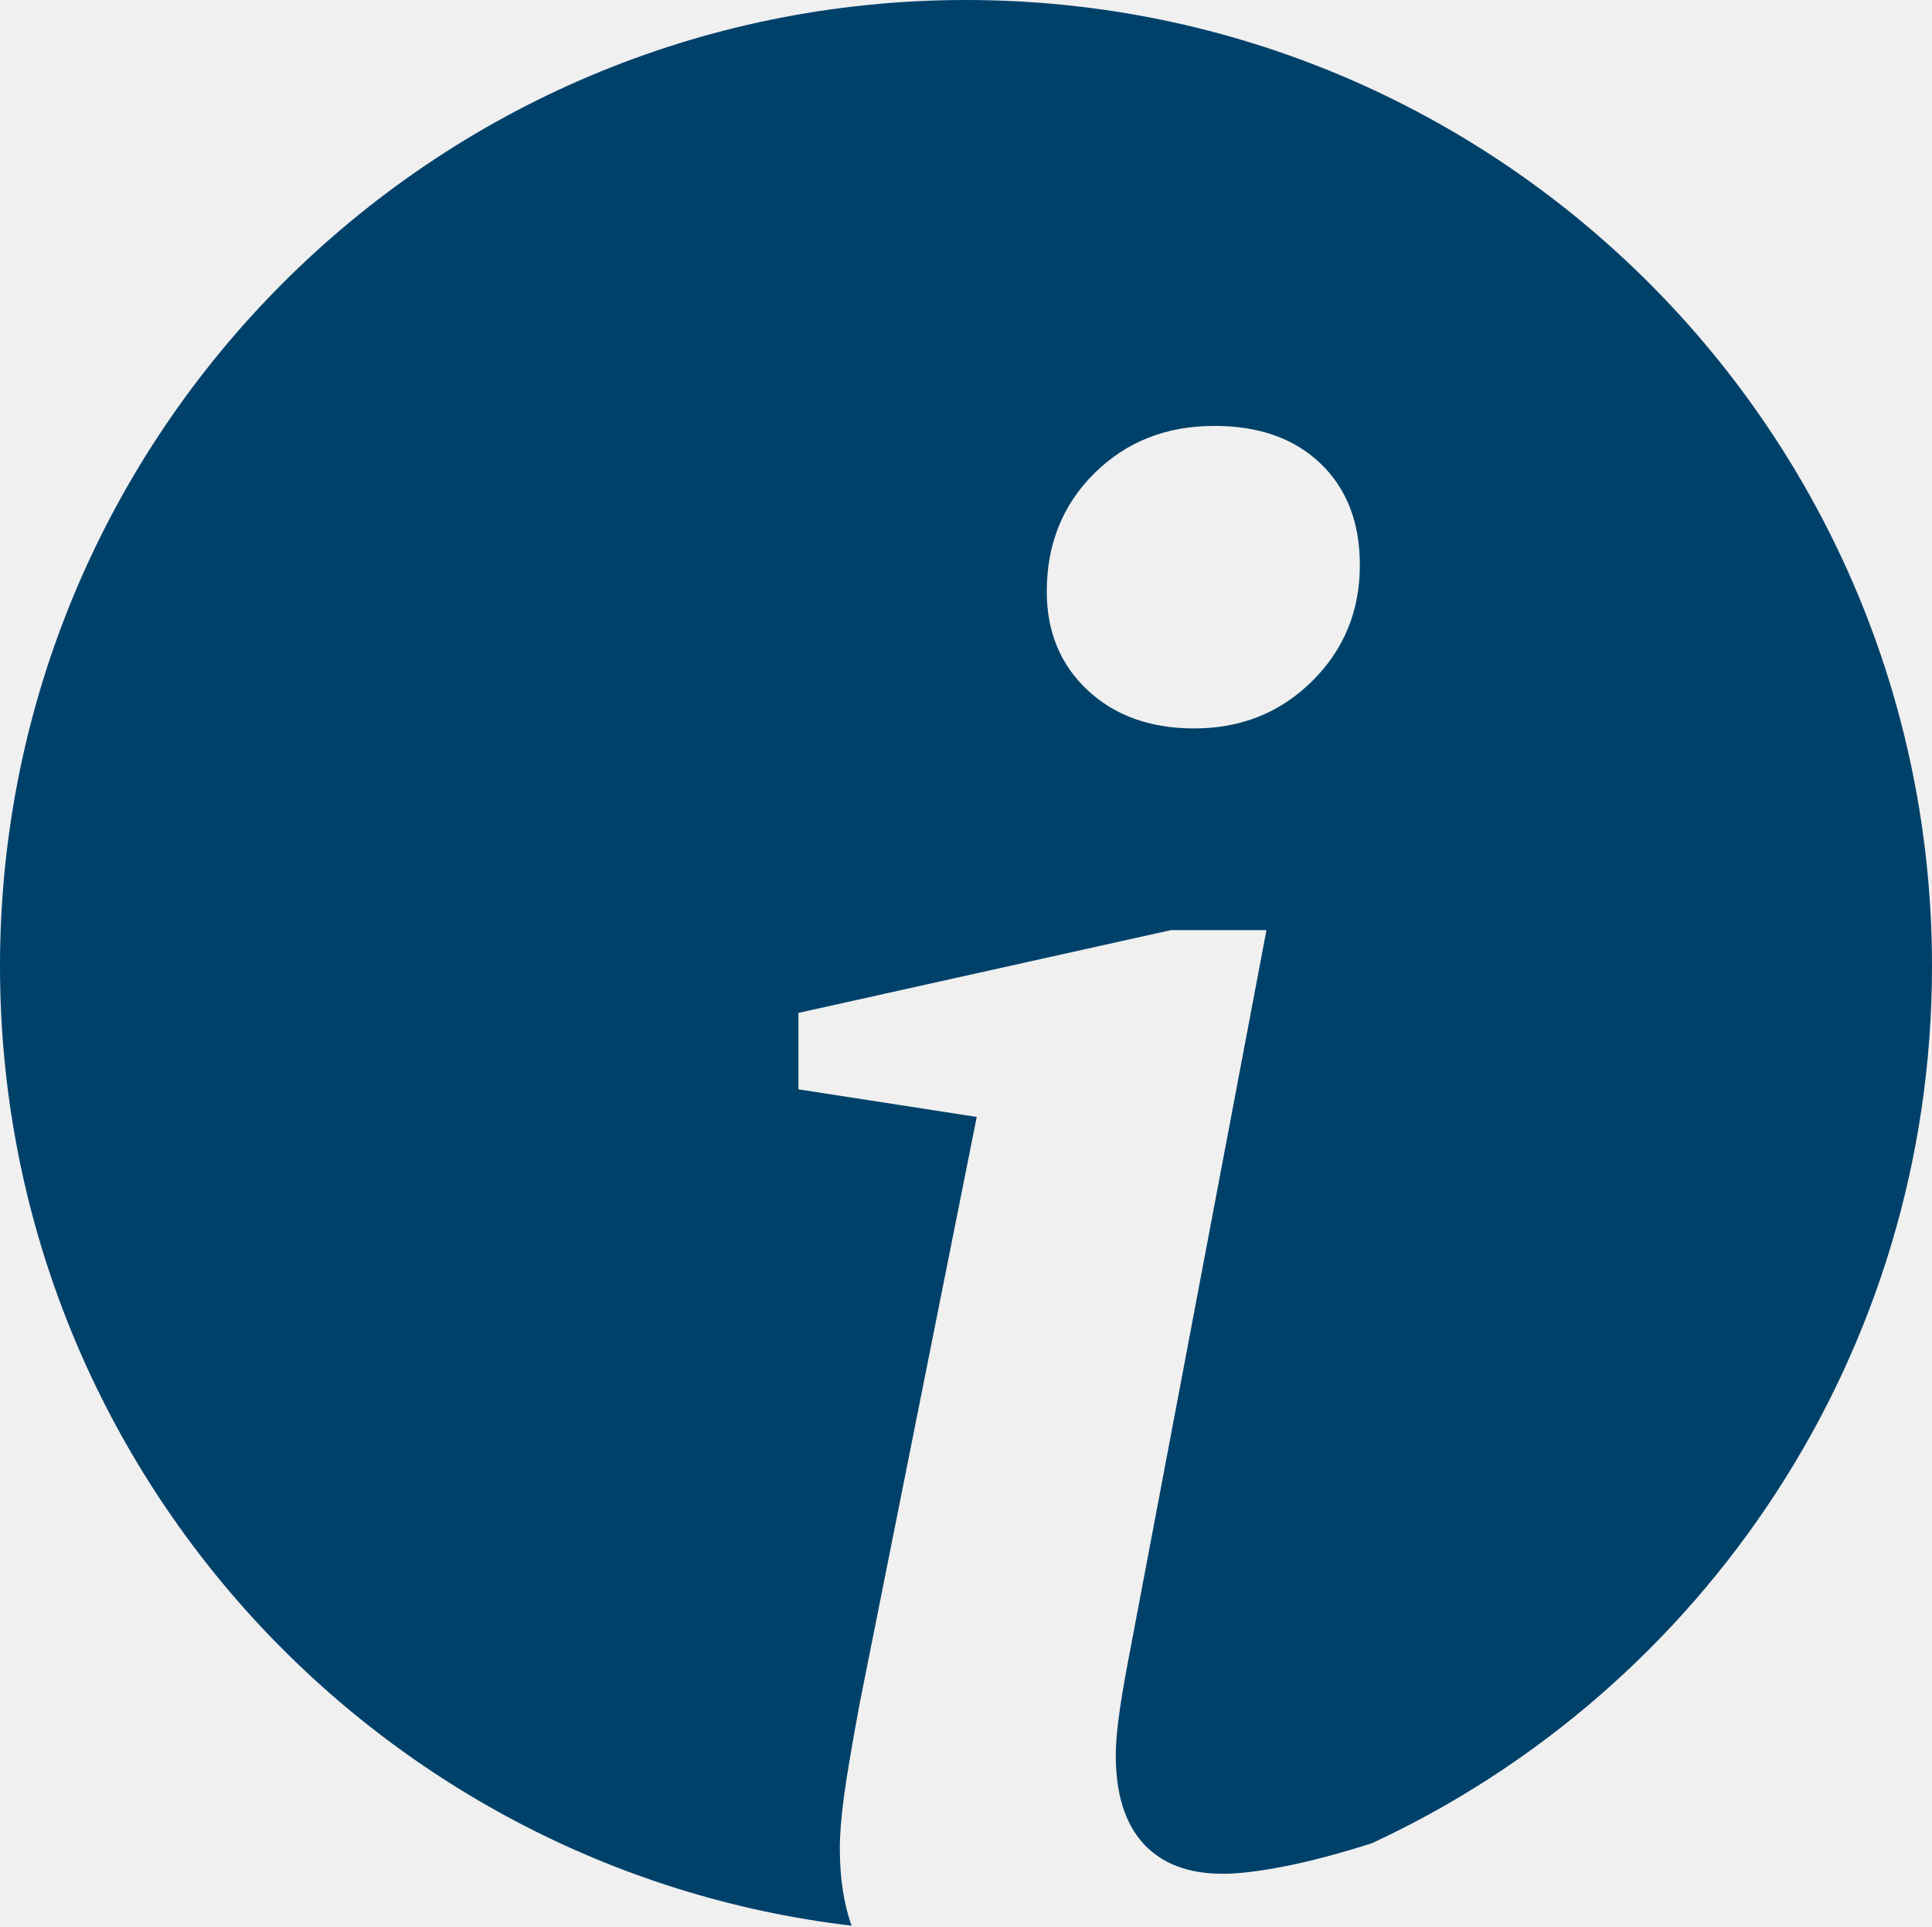
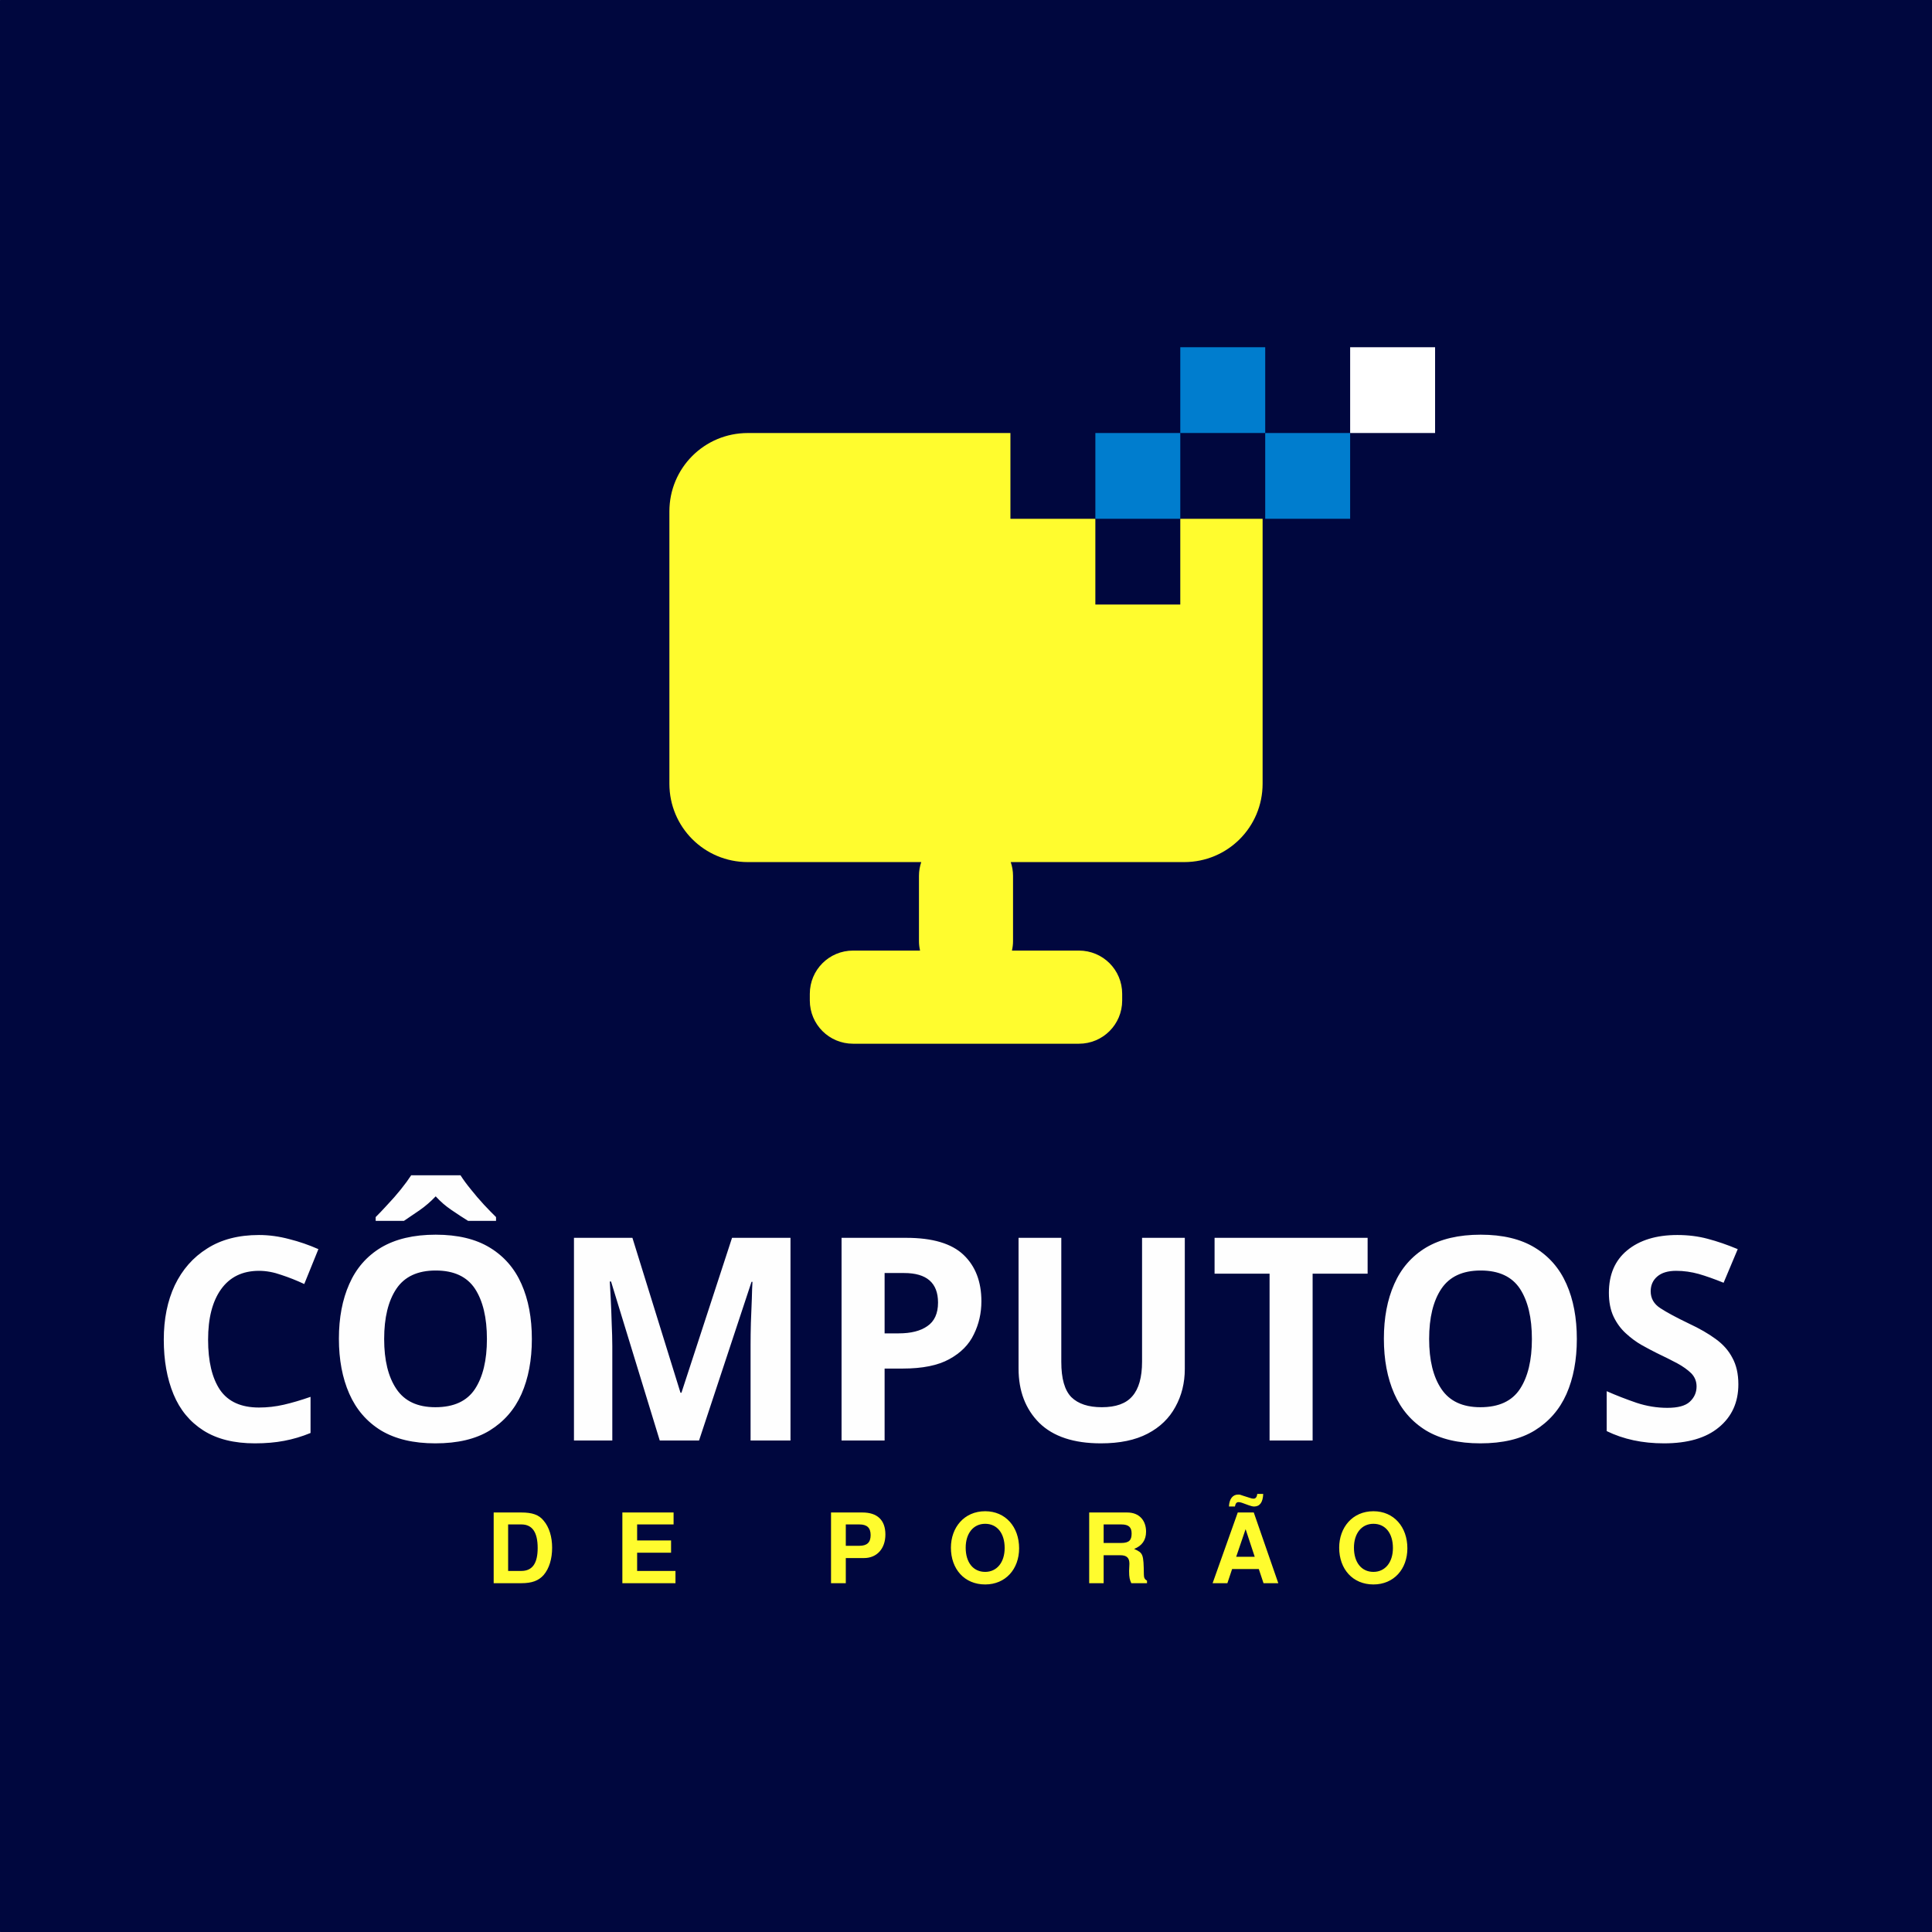
- <svg xmlns="http://www.w3.org/2000/svg" width="1024px" height="1021px" viewBox="0 0 1024 1021" version="1.1">
-   <defs />
-   <g id="Page-1" stroke="none" stroke-width="1" fill="none" fill-rule="evenodd">
-     <g id="Logo" fill="#00416A" fill-rule="nonzero">
-       <path d="M451.359,1020.446 C197.171,990.452 0,774.252 0,512 C0,229.23 229.23,0 512,0 C794.77,0 1024,229.23 1024,512 C1024,717.923 902.434,895.452 727.152,976.736 C709.67,982.304 694.224,986.392 680.812,989 C667.312,991.625 656.438,992.938 648.188,992.938 C629.812,992.938 615.75,987.594 606,976.906 C596.25,966.219 591.375,950.563 591.375,929.938 C591.375,925.062 591.844,918.875 592.781,911.375 C593.719,903.875 595.312,894.125 597.562,882.125 L671.25,492.875 L620.625,492.875 L423.188,536.75 L423.188,577.25 L517.688,591.875 L455.812,901.812 C451.687,923.938 448.875,940.531 447.375,951.594 C445.875,962.656 445.125,971.937 445.125,979.438 C445.125,995.131 447.203,1008.801 451.359,1020.446 Z M643.688,225.688 C618.187,225.688 597,234.031 580.125,250.719 C563.25,267.406 554.812,288.312 554.812,313.438 C554.812,334.813 562.031,352.25 576.469,365.75 C590.906,379.25 609.75,386 633,386 C657.75,386 678.562,377.656 695.438,360.969 C712.313,344.281 720.75,323.75 720.75,299.375 C720.75,276.875 713.813,258.969 699.938,245.656 C686.062,232.344 667.313,225.688 643.688,225.688 Z" id="Combined-Shape" />
+ <svg xmlns="http://www.w3.org/2000/svg" height="30" width="30" id="svg8" version="1.1" viewBox="0 0 30 30">
+   <defs id="defs2" />
+   <g id="layer1">
+     <g id="g1021" />
+     <rect style="fill:#00073e;fill-opacity:1;stroke:none;stroke-width:0.028;stroke-miterlimit:4;stroke-dasharray:none;stroke-opacity:1" id="rect851" width="30" height="30" x="-1.4597961e-07" y="4.3402039e-07" ry="0.004" />
+     <g transform="matrix(1.180362,0,0,1.180362,-2.788371,-3.158523)" id="g881">
+       <g transform="matrix(0.2645833,0,0,0.2645833,-24.29062,-12.93279)" id="g62">
+         <path d="m 137.916,80.524 c -2.16,0 -3.898,1.739 -3.898,3.898 v 13.537 c 0,2.16 1.738,3.898 3.898,3.898 h 8.625 c -0.073,0.214 -0.114,0.443 -0.114,0.682 v 3.248 c 0,0.162 0.02,0.319 0.054,0.47 h -3.331 c -1.191,0 -2.15,0.959 -2.15,2.15 v 0.331 c 0,1.191 0.959,2.15 2.15,2.15 h 11.231 c 1.191,0 2.15,-0.959 2.15,-2.15 v -0.331 c 0,-1.191 -0.959,-2.15 -2.15,-2.15 h -3.331 c 0.034,-0.151 0.054,-0.308 0.054,-0.47 v -3.248 c 0,-0.239 -0.042,-0.468 -0.114,-0.682 h 8.625 c 2.16,0 3.898,-1.739 3.898,-3.898 V 84.788 h -4.093 v 4.264 h -4.223 v -4.264 h -4.223 v -4.264 z" style="fill:#fffc2e;fill-opacity:1;stroke:none;stroke-width:0.207;stroke-miterlimit:4;stroke-dasharray:none" id="rect993" />
+         <g transform="matrix(1.164501,0,0,1.164501,-27.62663,-24.44364)" style="fill:#007dce;fill-opacity:1" id="g1051">
+           <rect style="fill:#007dce;fill-opacity:1;stroke:none;stroke-width:0.176;stroke-miterlimit:4;stroke-dasharray:none" id="rect995" width="3.626" height="3.662" x="156.998" y="90.139" ry="0" />
+           <rect style="fill:#007dce;fill-opacity:1;stroke:none;stroke-width:0.176;stroke-miterlimit:4;stroke-dasharray:none" id="rect999" width="3.626" height="3.662" x="164.25" y="90.139" ry="0" />
+           <rect style="fill:#007dce;fill-opacity:1;stroke:none;stroke-width:0.176;stroke-miterlimit:4;stroke-dasharray:none" id="rect1001" width="3.626" height="3.662" x="160.624" y="86.476" ry="0" />
+         </g>
+         <rect style="fill:#ffffff;fill-opacity:1;stroke:none;stroke-width:0.205;stroke-miterlimit:4;stroke-dasharray:none" id="rect1007" width="4.223" height="4.265" x="167.866" y="76.258" ry="0" />
+         <text id="text1057" y="130.618" x="108.065" style="font-style:normal;font-variant:normal;font-weight:600;font-stretch:normal;font-size:14.111px;line-height:1.25;font-family:'Gill Sans';-inkscape-font-specification:'Gill Sans, Semi-Bold';font-variant-ligatures:normal;font-variant-caps:normal;font-variant-numeric:normal;font-variant-east-asian:normal;fill:#fefefe;fill-opacity:1;stroke:none;stroke-width:0.357;stroke-miterlimit:4;stroke-dasharray:none" xml:space="preserve">
+           <tspan style="font-style:normal;font-variant:normal;font-weight:600;font-stretch:normal;font-size:14.111px;font-family:'Gill Sans';-inkscape-font-specification:'Gill Sans, Semi-Bold';font-variant-ligatures:normal;font-variant-caps:normal;font-variant-numeric:normal;font-variant-east-asian:normal;fill:#fefefe;fill-opacity:1;stroke-width:0.357;stroke-miterlimit:4;stroke-dasharray:none" y="130.618" x="108.065" id="tspan1055">CÔMPUTOS</tspan>
+         </text>
+         <text id="text1071" y="137.711" x="124.907" style="font-style:normal;font-variant:normal;font-weight:bold;font-stretch:normal;font-size:4.834px;line-height:1.25;font-family:'Helvetica Neue';-inkscape-font-specification:'Helvetica Neue, Bold';font-variant-ligatures:normal;font-variant-caps:normal;font-variant-numeric:normal;font-variant-east-asian:normal;letter-spacing:2.91px;word-spacing:1.587px;fill:#fffc2e;fill-opacity:1;stroke:none;stroke-width:0.292" xml:space="preserve">
+           <tspan style="font-style:normal;font-variant:normal;font-weight:bold;font-stretch:normal;font-size:4.834px;font-family:'Helvetica Neue';-inkscape-font-specification:'Helvetica Neue, Bold';font-variant-ligatures:normal;font-variant-caps:normal;font-variant-numeric:normal;font-variant-east-asian:normal;fill:#fffc2e;fill-opacity:1;stroke-width:0.292" y="137.711" x="124.907" id="tspan1069">DE PORÃO</tspan>
+         </text>
+       </g>
    </g>
  </g>
</svg>
